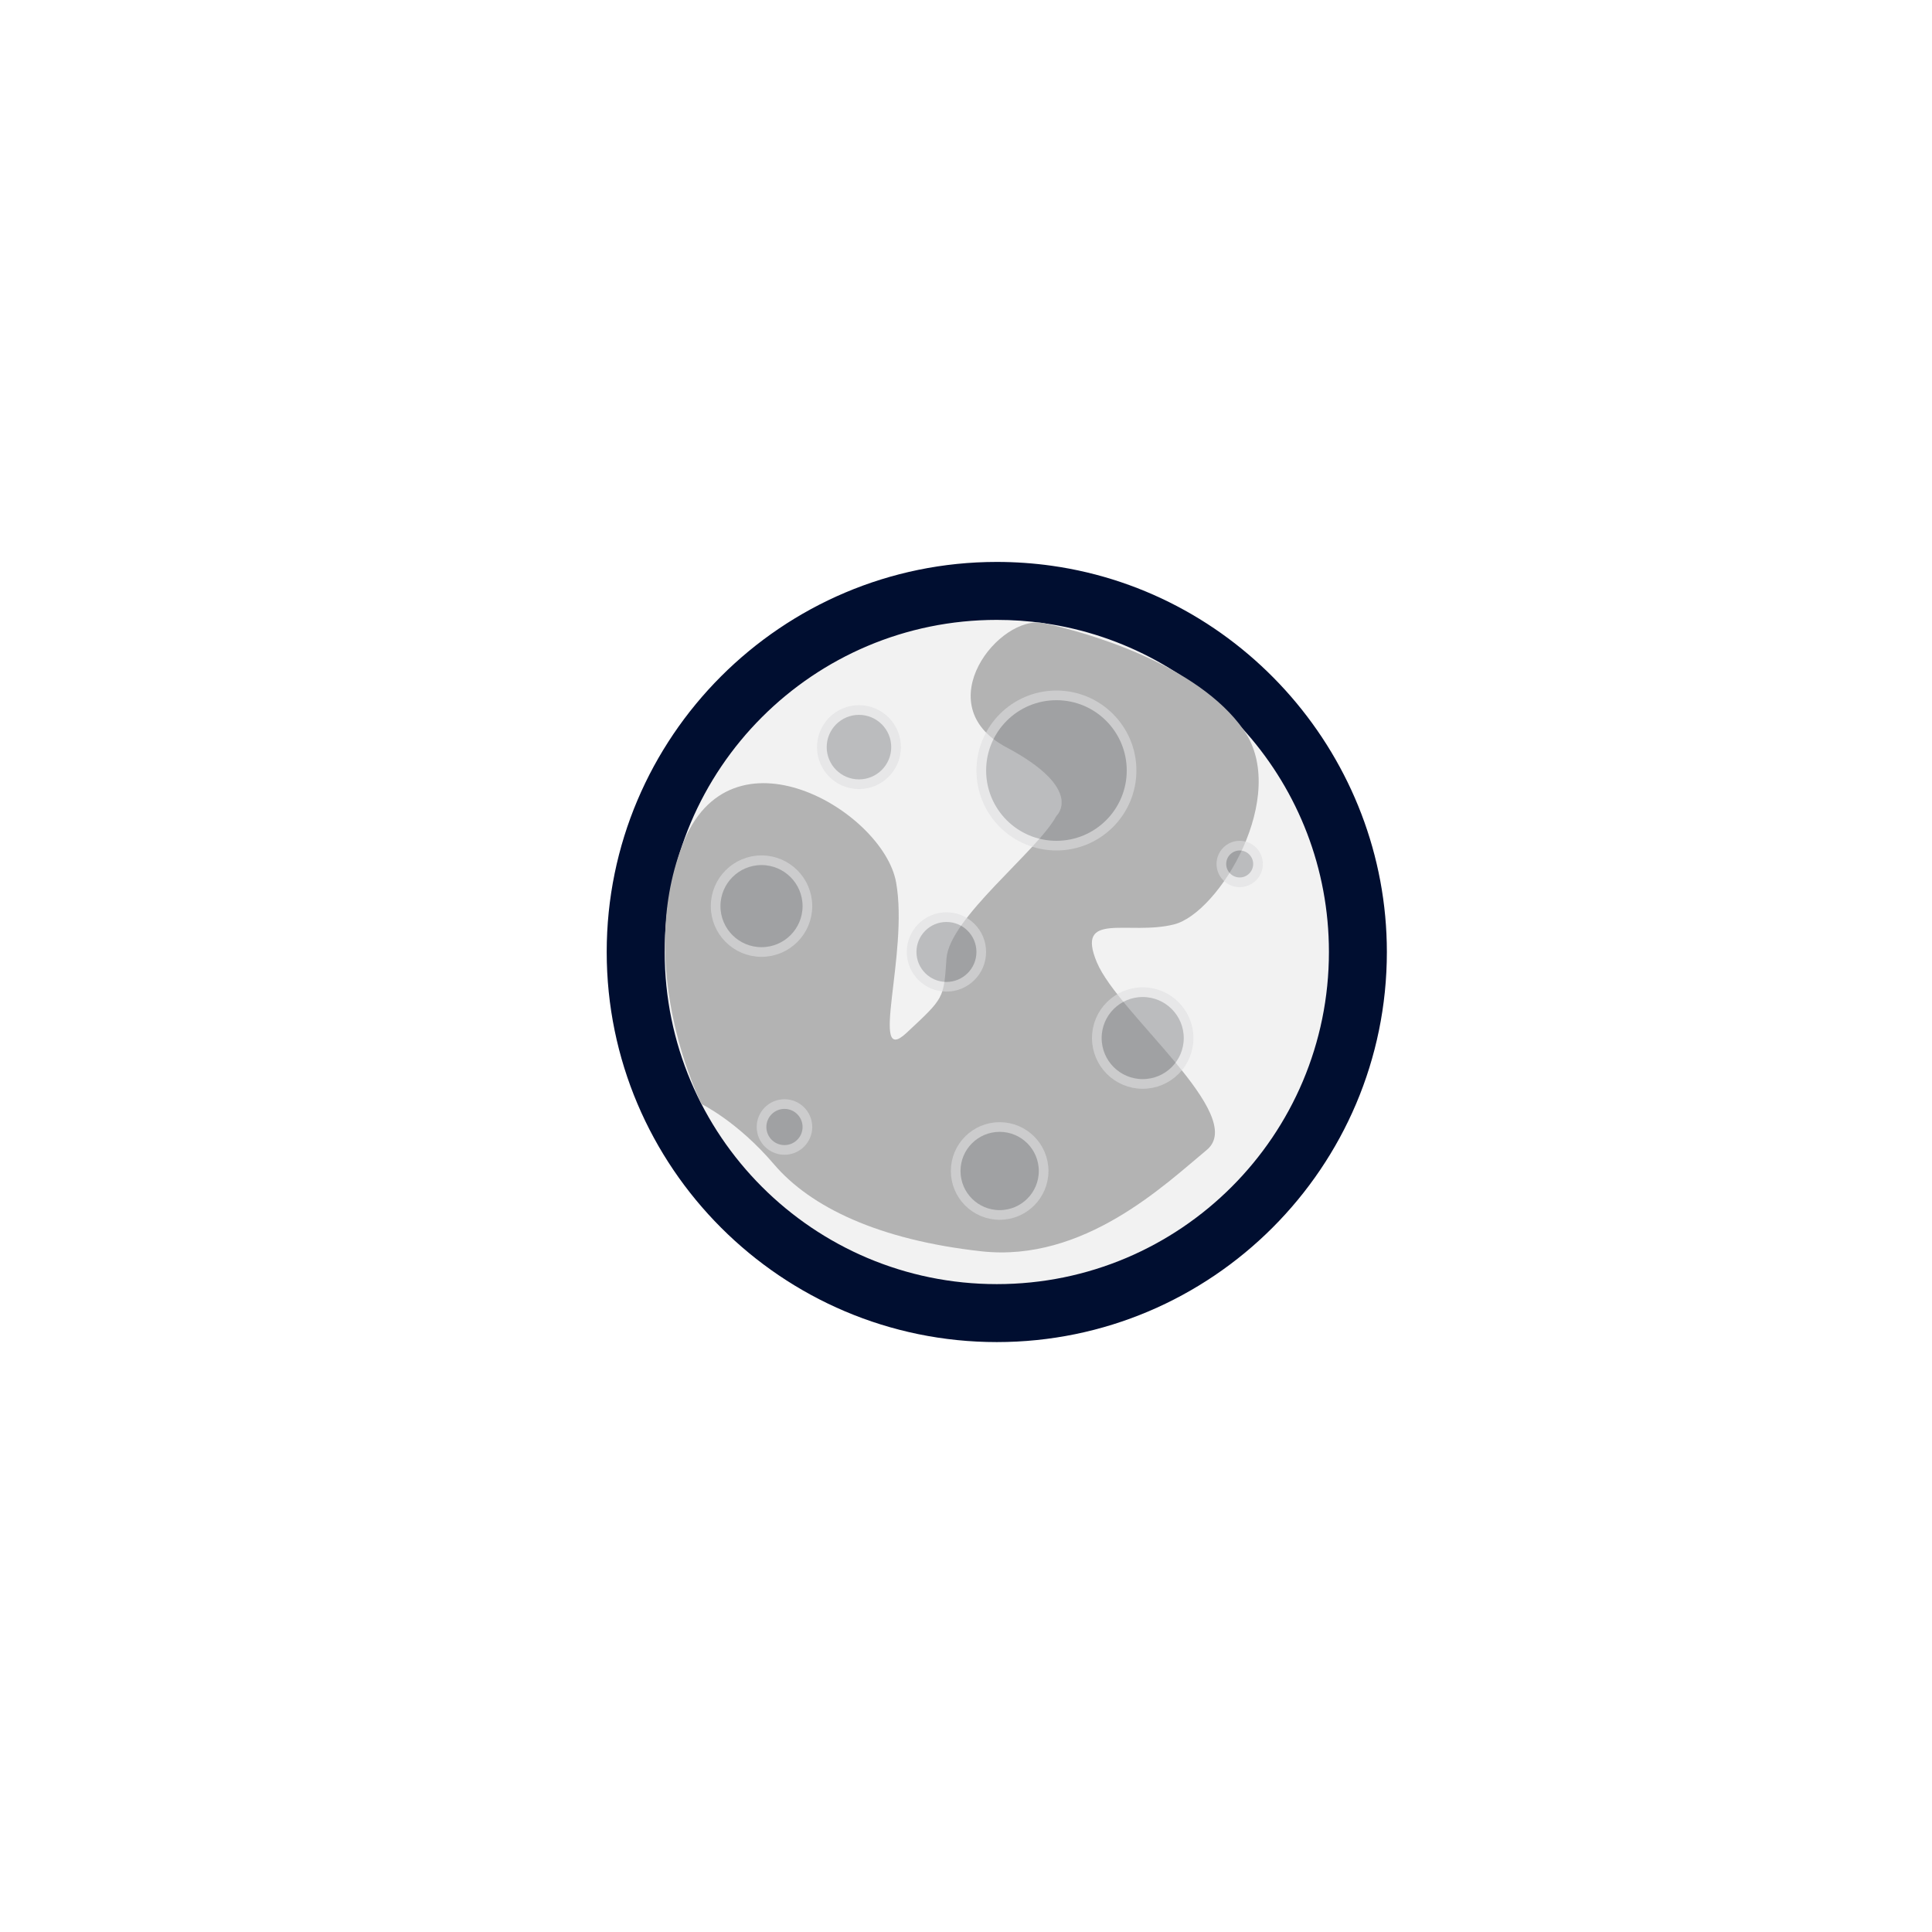
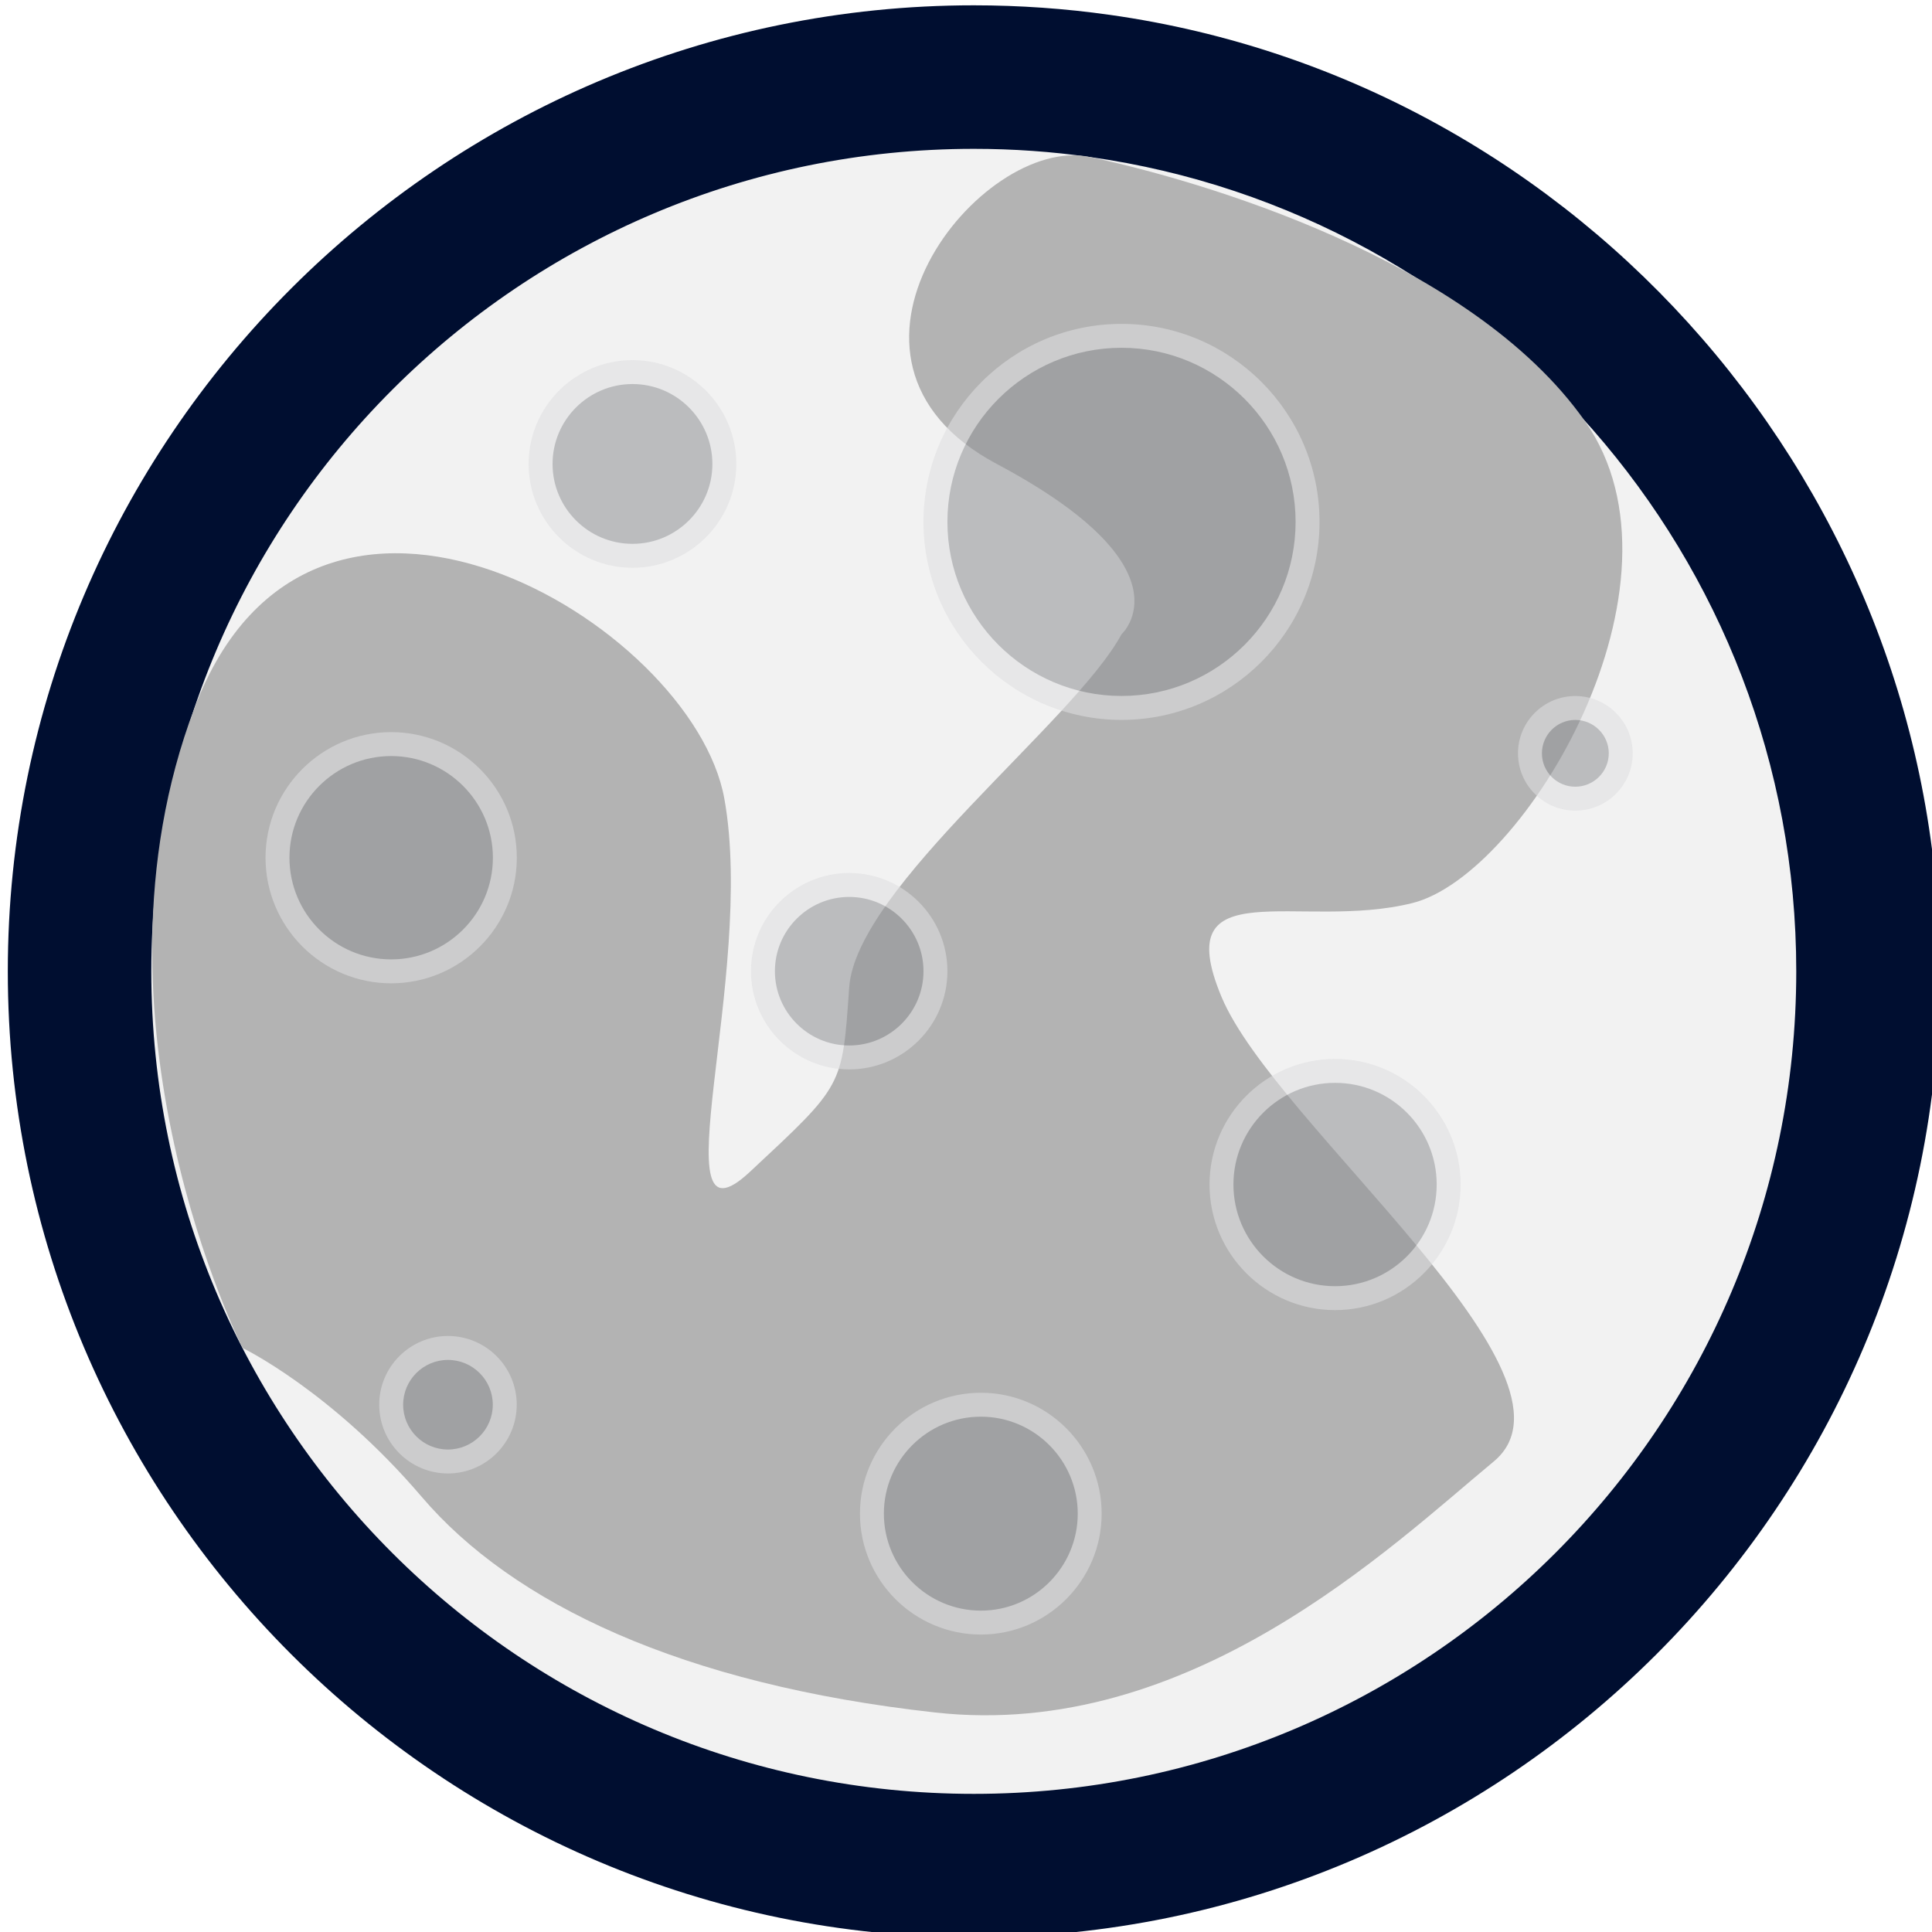
<svg xmlns="http://www.w3.org/2000/svg" version="1.1" id="Layer_1" x="0px" y="0px" width="100px" height="100px" viewBox="0 0 100 100" enable-background="new 0 0 100 100" xml:space="preserve">
-   <g id="Moon_4_">
-     <g id="MoonBase_4_">
-       <path fill="#F2F2F2" d="M51.595,67.967c-10.307,0-18.692-8.385-18.692-18.691c0-10.306,8.386-18.69,18.692-18.69    c0.884,0,1.769,0.062,2.631,0.184c9.154,1.291,16.059,9.247,16.059,18.507C70.284,59.582,61.9,67.967,51.595,67.967z" />
-       <path fill="#000E30" d="M51.595,32.085c0.821,0,1.63,0.057,2.421,0.169c8.349,1.177,14.769,8.35,14.769,17.021    c0,9.495-7.694,17.191-17.189,17.191c-9.494,0-17.192-7.696-17.192-17.191C34.402,39.782,42.101,32.085,51.595,32.085     M51.595,29.085c-11.134,0-20.192,9.058-20.192,20.19c0,11.134,9.059,20.191,20.192,20.191c11.133,0,20.189-9.058,20.189-20.191    c0-10.003-7.459-18.598-17.35-19.992C53.504,29.152,52.548,29.085,51.595,29.085L51.595,29.085z" />
+   <g id="Moon_16_">
+     <g id="MoonBase_16_">
+       <g>
+         <path fill="#F2F2F2" d="M50.406,96.565c-25.523,0-46.287-20.765-46.287-46.288S24.883,3.99,50.406,3.99     c2.186,0,4.378,0.153,6.518,0.458c22.668,3.192,39.766,22.895,39.766,45.83C96.689,75.801,75.928,96.565,50.406,96.565z" />
+       </g>
+       <g>
+         <path fill="#000E30" d="M50.406,7.704c2.037,0,4.037,0.143,5.996,0.421c20.674,2.912,36.572,20.677,36.572,42.152     c0,23.512-19.054,42.573-42.568,42.573c-23.511,0-42.573-19.062-42.573-42.573S26.896,7.704,50.406,7.704 M50.406,0.275     c-27.571,0-50.002,22.431-50.002,50.002c0,27.572,22.431,50.002,50.002,50.002c27.57,0,49.998-22.43,49.998-50.002     c0-24.775-18.472-46.059-42.968-49.509C55.135,0.442,52.766,0.275,50.406,0.275L50.406,0.275z" />
+       </g>
    </g>
-     <path fill="#B3B3B3" d="M54.681,42.231c0,0,1.509-1.371-2.606-3.56c-4.115-2.189-0.332-6.899,1.941-6.417   c2.274,0.482,7.965,2.127,10.353,5.523c2.389,3.396-1.254,9.482-3.605,10.071s-5.11-0.718-3.992,1.96s7.846,7.928,5.69,9.712   c-2.156,1.784-6.354,5.834-11.669,5.247c-5.315-0.588-8.843-2.287-10.736-4.508s-3.746-3.113-3.746-3.113s-3.47-6.871-1.005-13.375   c2.465-6.505,10.41-1.788,11.075,1.896c0.665,3.685-1.426,9.628,0.534,7.8c1.96-1.829,1.93-1.764,2.075-3.854   C49.135,47.522,53.694,44.061,54.681,42.231z" />
-     <g id="MoonCraters_4_" opacity="0.58">
-       <circle fill="#939598" stroke="#DEDEE0" stroke-width="0.5" stroke-miterlimit="10" cx="39.416" cy="46.901" r="2.375" />
-       <circle fill="#939598" stroke="#DEDEE0" stroke-width="0.5" stroke-miterlimit="10" cx="59.146" cy="53.73" r="2.375" />
-       <circle fill="#939598" stroke="#DEDEE0" stroke-width="0.5" stroke-miterlimit="10" cx="54.681" cy="39.881" r="3.889" />
-       <circle fill="#939598" stroke="#DEDEE0" stroke-width="0.5" stroke-miterlimit="10" cx="40.604" cy="58.333" r="1.187" />
-       <circle fill="#939598" stroke="#DEDEE0" stroke-width="0.5" stroke-miterlimit="10" cx="51.742" cy="60.61" r="2.276" />
-       <circle fill="#939598" stroke="#DEDEE0" stroke-width="0.5" stroke-miterlimit="10" cx="64.166" cy="44.719" r="0.948" />
-       <circle fill="#939598" stroke="#DEDEE0" stroke-width="0.5" stroke-miterlimit="10" cx="48.988" cy="49.273" r="1.802" />
-       <circle fill="#939598" stroke="#DEDEE0" stroke-width="0.5" stroke-miterlimit="10" cx="44.46" cy="38.671" r="1.92" />
+     <g>
+       <path fill="#B3B3B3" d="M58.049,32.831c0,0,3.739-3.396-6.452-8.815C41.403,18.597,50.771,6.93,56.402,8.125    c5.632,1.192,19.724,5.267,25.637,13.678c5.915,8.406-3.105,23.482-8.929,24.938c-5.823,1.458-12.655-1.777-9.886,4.854    c2.767,6.633,19.429,19.632,14.092,24.051C71.979,80.067,61.58,90.094,48.419,88.64c-13.161-1.455-21.896-5.661-26.588-11.16    c-4.691-5.5-9.277-7.71-9.277-7.71s-8.59-17.016-2.488-33.125s25.78-4.428,27.426,4.694c1.647,9.124-3.53,23.846,1.323,19.315    c4.854-4.529,4.776-4.367,5.139-9.545C44.317,45.934,55.606,37.363,58.049,32.831z" />
+     </g>
+     <g id="MoonCraters_16_" opacity="0.58">
+       <g>
+         <circle fill="#939598" cx="20.247" cy="44.396" r="5.882" />
+         <path fill="#DEDEE0" d="M20.247,50.896c-3.585,0-6.503-2.917-6.503-6.5s2.917-6.501,6.503-6.501c3.585,0,6.503,2.917,6.503,6.501     S23.832,50.896,20.247,50.896z M20.247,39.133c-2.903,0-5.265,2.36-5.265,5.263c0,2.902,2.361,5.262,5.265,5.262     s5.265-2.36,5.265-5.262C25.512,41.494,23.15,39.133,20.247,39.133z" />
+       </g>
+       <g>
+         <path fill="#939598" d="M69.105,55.429c3.246,0,5.877,2.634,5.877,5.881c0,3.251-2.631,5.882-5.877,5.882     c-3.25,0-5.881-2.631-5.881-5.882C63.225,58.063,65.855,55.429,69.105,55.429z" />
+         <path fill="#DEDEE0" d="M69.105,67.811c-3.584,0-6.5-2.917-6.5-6.501s2.916-6.5,6.5-6.5c3.582,0,6.496,2.916,6.496,6.5     S72.688,67.811,69.105,67.811z M69.105,56.048c-2.902,0-5.263,2.36-5.263,5.262c0,2.902,2.36,5.263,5.263,5.263     c2.899,0,5.258-2.36,5.258-5.263C74.363,58.408,72.005,56.048,69.105,56.048z" />
+       </g>
+       <g>
+         <path fill="#939598" d="M58.049,17.382c5.323,0,9.63,4.312,9.63,9.63c0,5.318-4.307,9.63-9.63,9.63     c-5.315,0-9.63-4.312-9.63-9.63C48.419,21.694,52.733,17.382,58.049,17.382z" />
+         <path fill="#DEDEE0" d="M58.049,37.262c-5.651,0-10.249-4.598-10.249-10.249c0-5.652,4.598-10.249,10.249-10.249     s10.249,4.597,10.249,10.249C68.298,32.664,63.7,37.262,58.049,37.262z M58.049,18.001c-4.969,0-9.011,4.042-9.011,9.011     c0,4.968,4.042,9.011,9.011,9.011c4.97,0,9.011-4.042,9.011-9.011C67.06,22.044,63.019,18.001,58.049,18.001z" />
+       </g>
+       <g>
+         <circle fill="#939598" cx="23.186" cy="72.708" r="2.938" />
+         <path fill="#DEDEE0" d="M23.186,76.266c-1.961,0-3.558-1.597-3.558-3.558c0-1.962,1.596-3.558,3.558-3.558     c1.963,0,3.56,1.596,3.56,3.558C26.745,74.669,25.148,76.266,23.186,76.266z M23.186,70.389c-1.279,0-2.319,1.04-2.319,2.319     s1.04,2.319,2.319,2.319c1.28,0,2.321-1.04,2.321-2.319S24.466,70.389,23.186,70.389z" />
+       </g>
+       <g>
+         <path fill="#939598" d="M50.77,72.708c3.112,0,5.633,2.524,5.633,5.637c0,3.115-2.521,5.64-5.633,5.64     c-3.115,0-5.64-2.524-5.64-5.64C45.13,75.232,47.654,72.708,50.77,72.708z" />
+         <path fill="#DEDEE0" d="M50.77,84.604c-3.451,0-6.259-2.808-6.259-6.259c0-3.448,2.808-6.256,6.259-6.256     c3.446,0,6.251,2.808,6.251,6.256C57.021,81.796,54.216,84.604,50.77,84.604z M50.77,73.327c-2.768,0-5.021,2.251-5.021,5.018     c0,2.77,2.253,5.021,5.021,5.021c2.764,0,5.014-2.251,5.014-5.021C55.783,75.578,53.533,73.327,50.77,73.327z" />
+       </g>
+       <g>
+         <path fill="#939598" d="M81.536,36.645c1.301,0,2.354,1.052,2.354,2.348s-1.053,2.346-2.354,2.346     c-1.291,0-2.346-1.049-2.346-2.346S80.245,36.645,81.536,36.645z" />
+         <path fill="#DEDEE0" d="M81.536,41.958c-1.635,0-2.965-1.33-2.965-2.965c0-1.636,1.33-2.967,2.965-2.967     c1.64,0,2.972,1.331,2.972,2.967C84.508,40.628,83.176,41.958,81.536,41.958z M81.536,37.264c-0.953,0-1.727,0.776-1.727,1.729     c0,0.952,0.773,1.727,1.727,1.727c0.955,0,1.734-0.775,1.734-1.727C83.271,38.041,82.491,37.264,81.536,37.264z" />
+       </g>
+       <g>
+         <circle fill="#939598" cx="43.954" cy="50.269" r="4.463" />
+         <path fill="#DEDEE0" d="M43.954,55.352c-2.803,0-5.083-2.281-5.083-5.084c0-2.802,2.28-5.081,5.083-5.081     c2.804,0,5.084,2.279,5.084,5.081C49.038,53.07,46.758,55.352,43.954,55.352z M43.954,46.425c-2.119,0-3.845,1.724-3.845,3.843     c0,2.121,1.726,3.846,3.845,3.846c2.12,0,3.846-1.725,3.846-3.846C47.8,48.149,46.074,46.425,43.954,46.425z" />
+       </g>
+       <g>
+         <circle fill="#939598" cx="32.738" cy="24.014" r="4.754" />
+         <path fill="#DEDEE0" d="M32.738,29.387c-2.965,0-5.376-2.41-5.376-5.371c0-2.965,2.411-5.376,5.376-5.376     c2.962,0,5.373,2.411,5.373,5.376C38.111,26.978,35.7,29.387,32.738,29.387z M32.738,19.878c-2.282,0-4.138,1.856-4.138,4.138     c0,2.279,1.855,4.133,4.138,4.133c2.28,0,4.135-1.854,4.135-4.133C36.873,21.734,35.019,19.878,32.738,19.878z" />
+       </g>
    </g>
  </g>
</svg>
